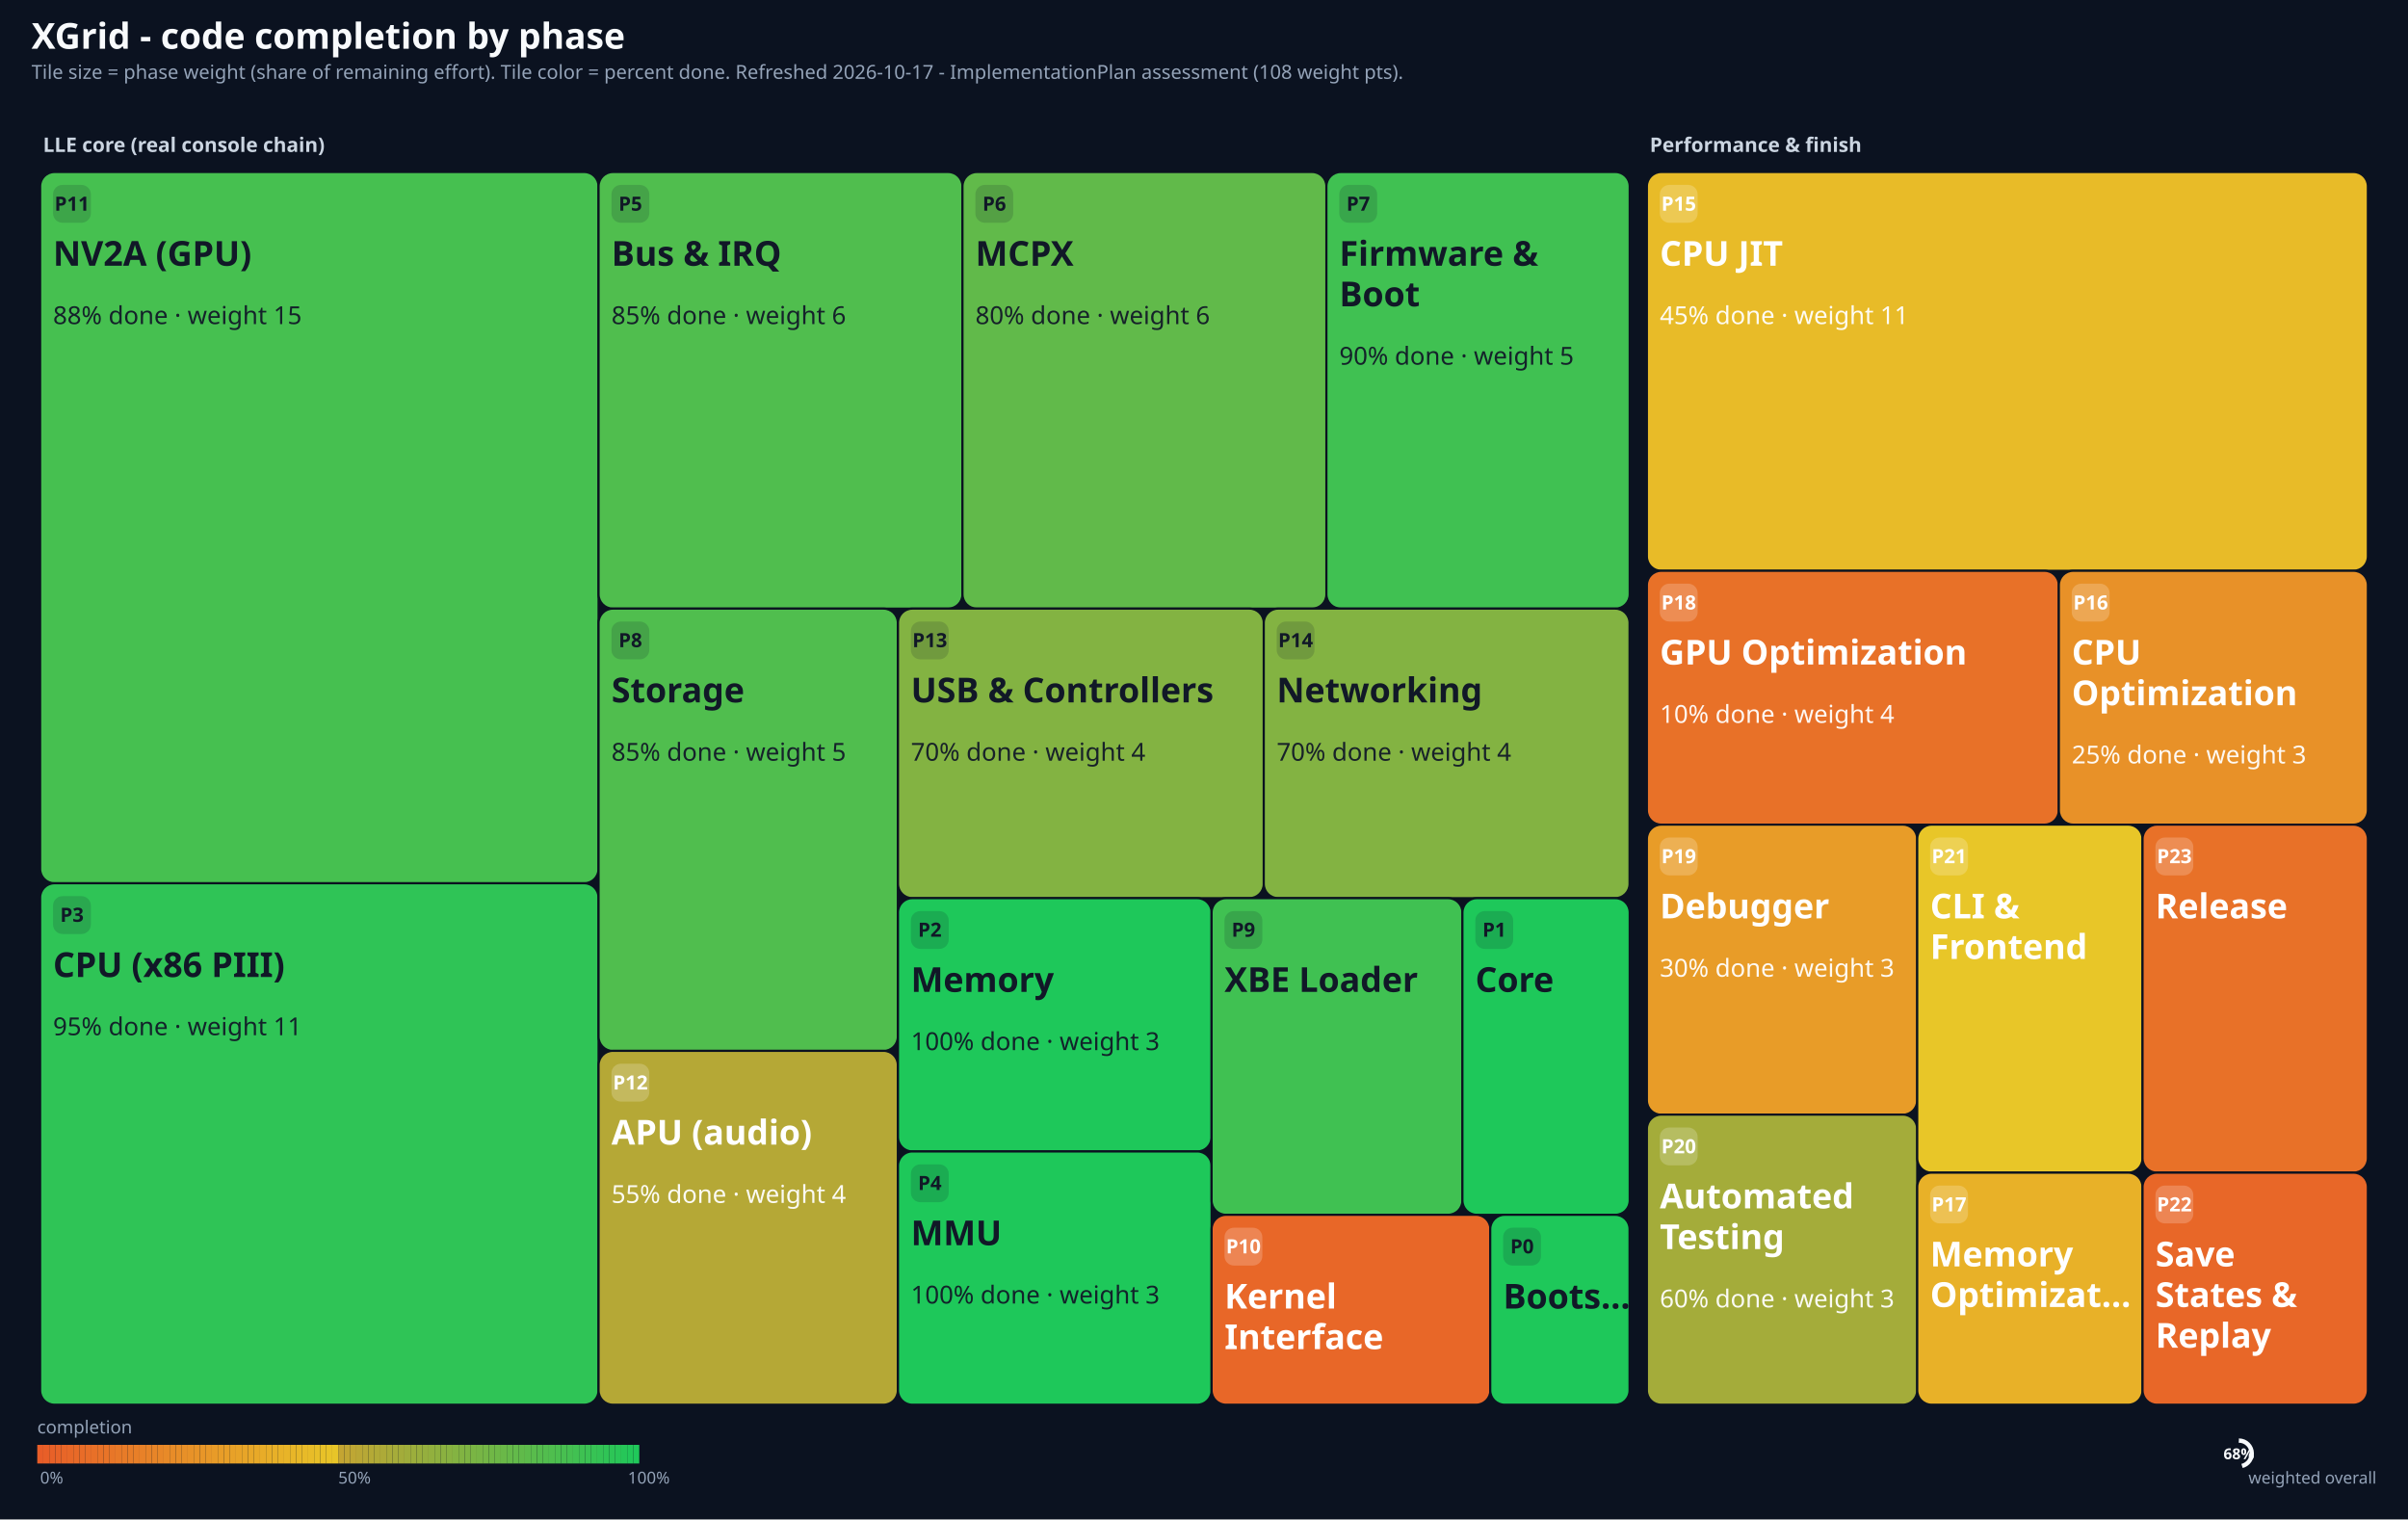
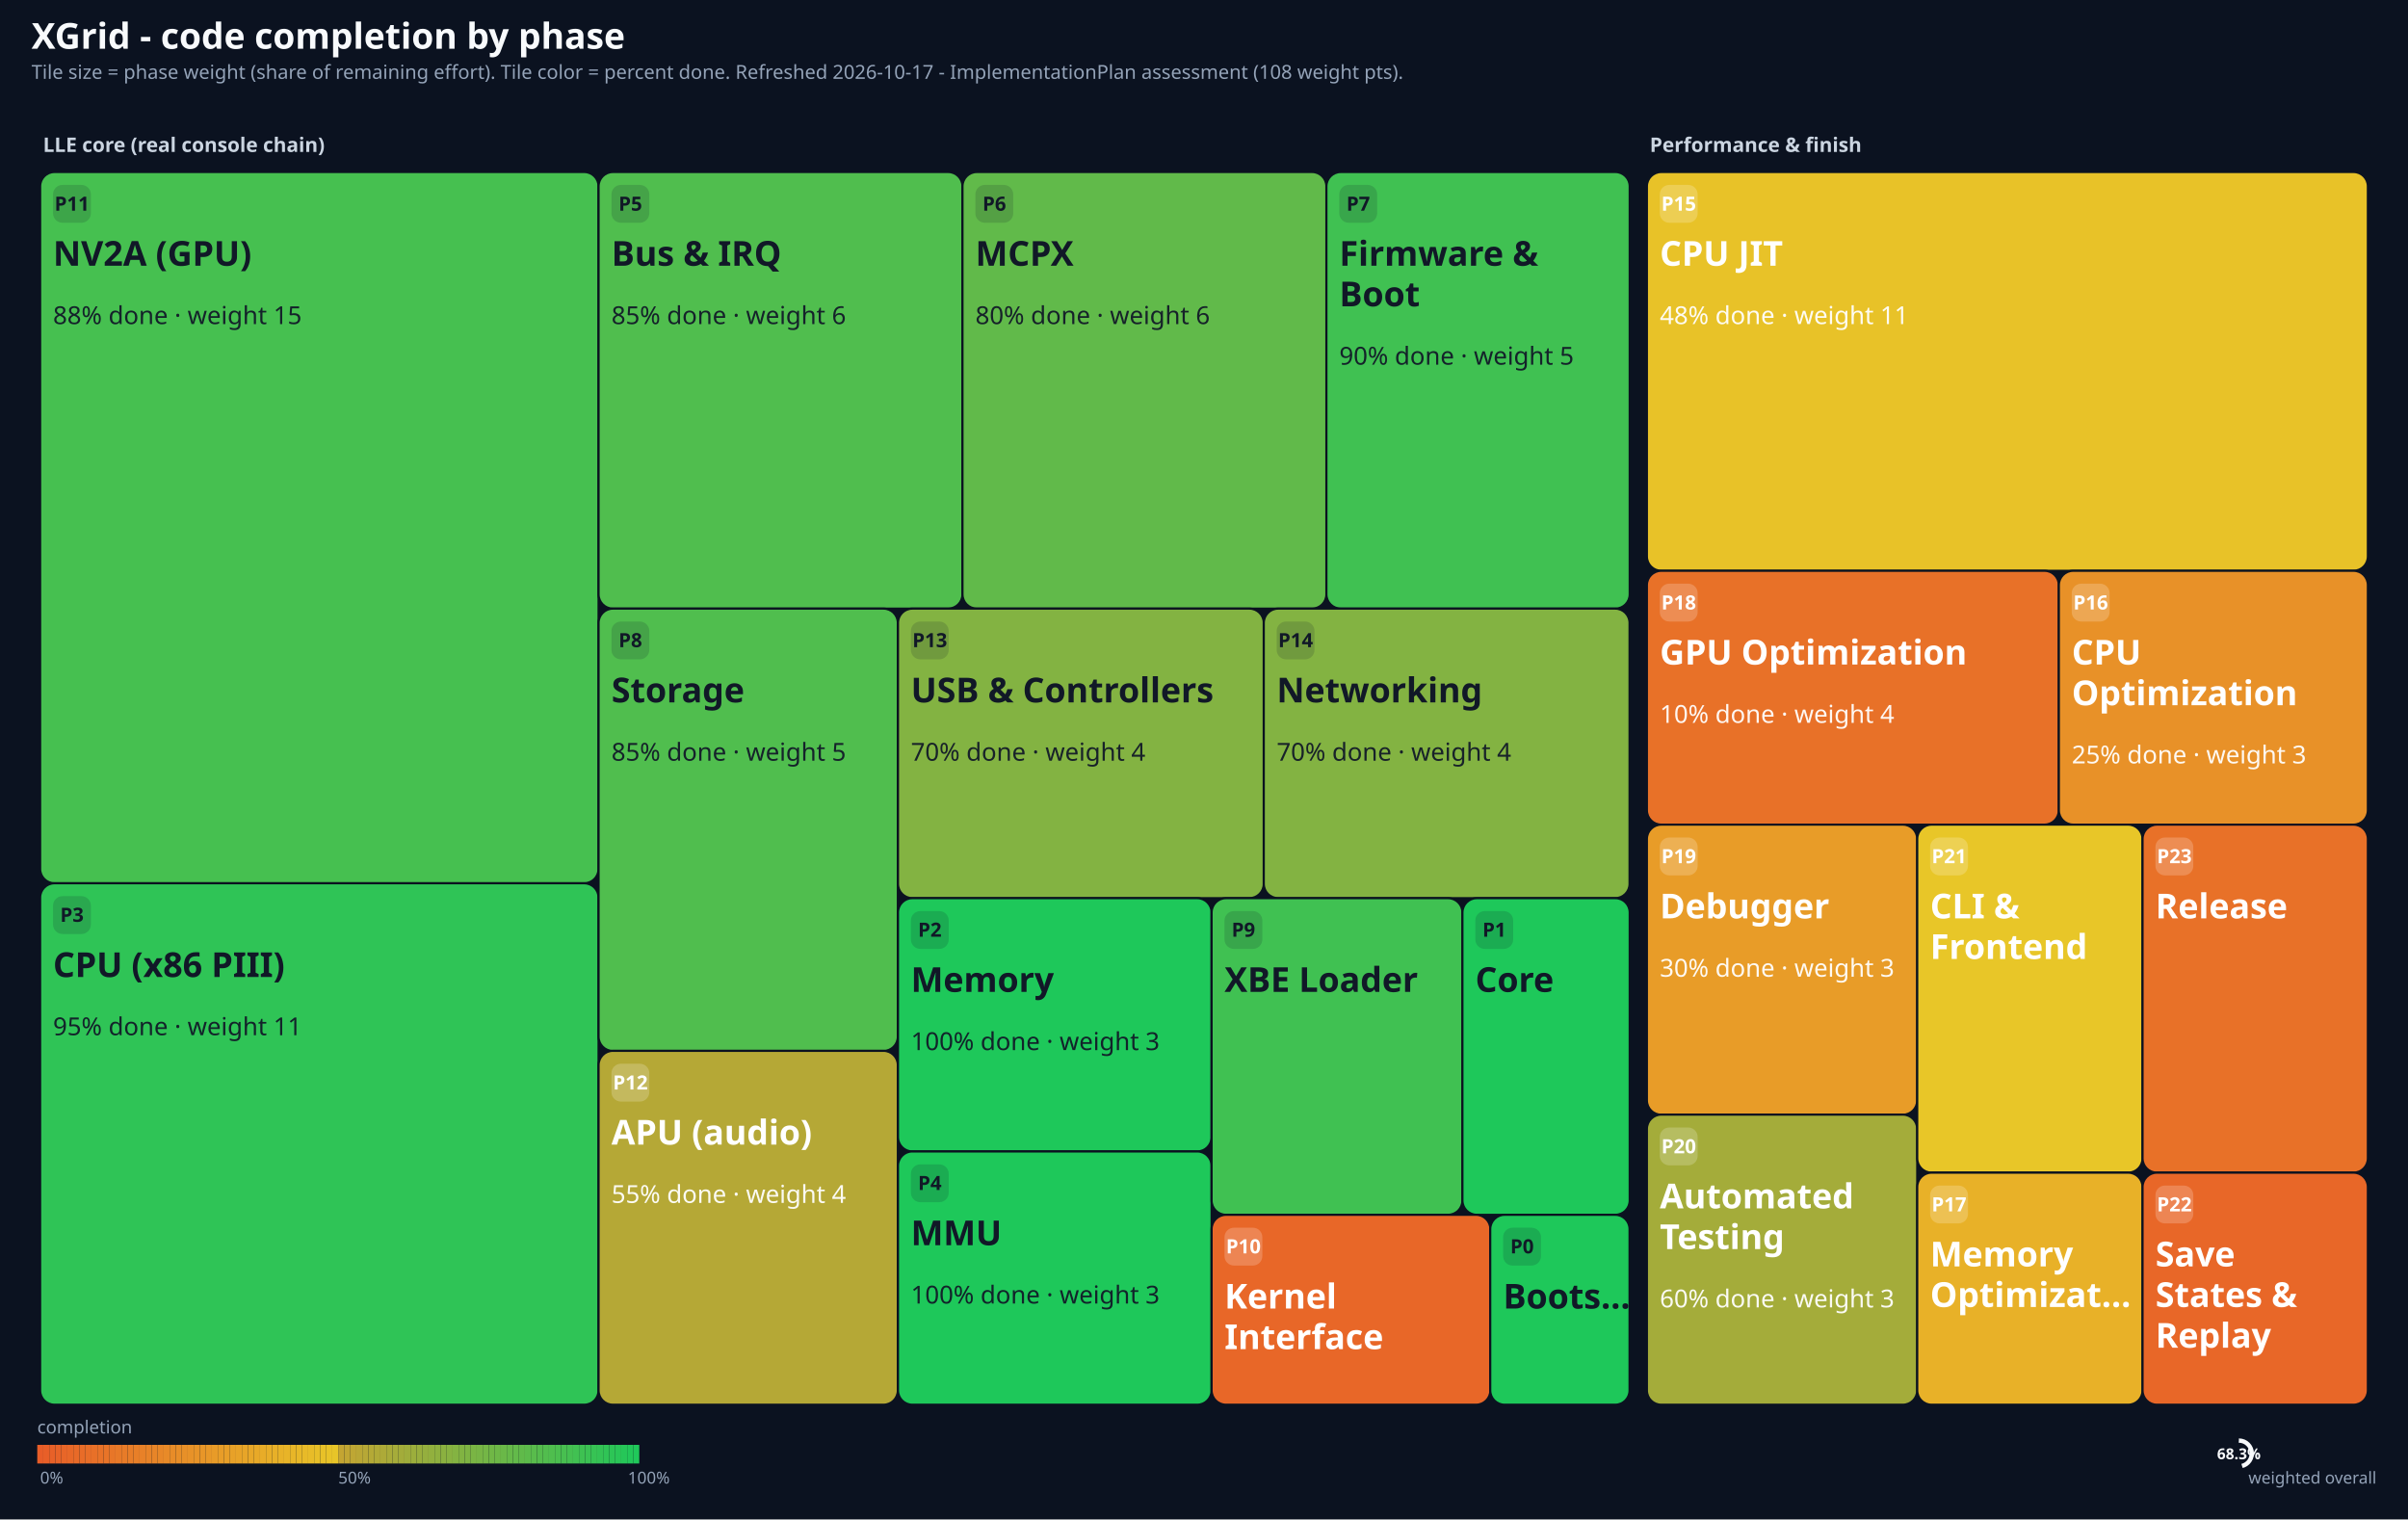
<svg xmlns="http://www.w3.org/2000/svg" width="1680" height="1060" viewBox="0 0 1680 1060" font-family="Segoe UI, Segoe UI Emoji, sans-serif">
  <rect width="1680" height="1060" fill="#0B1220" />
  <text x="22" y="34" font-size="25" font-weight="700" fill="#F8FAFC">XGrid - code completion by phase</text>
  <text x="22" y="55" font-size="13.5" fill="#94A3B8">Tile size = phase weight (share of remaining effort). Tile color = percent done. Refreshed 2026-10-17 - ImplementationPlan assessment (108 weight pts).</text>
  <text x="30" y="106" font-size="14" font-weight="700" fill="#CBD5E1">LLE core (real console chain)</text>
  <text x="1151" y="106" font-size="14" font-weight="700" fill="#CBD5E1">Performance &amp; finish</text>
  <g class="tile" data-p="11" data-name="NV2A (GPU)" data-done="88" data-weight="15">
    <rect x="28" y="120" width="389.6" height="496.2" rx="10" fill="#46C050" stroke="#0B1220" stroke-width="1.5" />
    <rect x="37" y="129" width="26.4" height="26.4" rx="6.6" fill="rgba(17,24,39,0.16)" />
    <text x="50.2" y="147" font-size="13.7" font-weight="700" fill="#111827" text-anchor="middle">P11</text>
    <text x="37" y="185.4" font-size="24" font-weight="700" fill="#111827">NV2A (GPU)</text>
    <text x="37" y="226.1" font-size="17.3" opacity="0.94" fill="#111827">88% done · weight 15</text>
  </g>
  <g class="tile" data-p="3" data-name="CPU (x86 PIII)" data-done="95" data-weight="11">
    <rect x="28" y="616.2" width="389.6" height="363.8" rx="10" fill="#2FC456" stroke="#0B1220" stroke-width="1.5" />
    <rect x="37" y="625.2" width="26.4" height="26.4" rx="6.6" fill="rgba(17,24,39,0.16)" />
    <text x="50.2" y="643.1" font-size="13.7" font-weight="700" fill="#111827" text-anchor="middle">P3</text>
    <text x="37" y="681.6" font-size="24" font-weight="700" fill="#111827">CPU (x86 PIII)</text>
    <text x="37" y="722.2" font-size="17.3" opacity="0.94" fill="#111827">95% done · weight 11</text>
  </g>
  <g class="tile" data-p="5" data-name="Bus &amp; IRQ" data-done="85" data-weight="6">
    <rect x="417.6" y="120" width="253.9" height="304.6" rx="10" fill="#50BE4E" stroke="#0B1220" stroke-width="1.5" />
    <rect x="426.6" y="129" width="26.4" height="26.4" rx="6.6" fill="rgba(17,24,39,0.16)" />
    <text x="439.8" y="147" font-size="13.7" font-weight="700" fill="#111827" text-anchor="middle">P5</text>
    <text x="426.6" y="185.4" font-size="24" font-weight="700" fill="#111827">Bus &amp; IRQ</text>
    <text x="426.6" y="226.1" font-size="17.3" opacity="0.94" fill="#111827">85% done · weight 6</text>
  </g>
  <g class="tile" data-p="6" data-name="MCPX" data-done="80" data-weight="6">
    <rect x="671.5" y="120" width="253.9" height="304.6" rx="10" fill="#61BA4A" stroke="#0B1220" stroke-width="1.5" />
    <rect x="680.5" y="129" width="26.4" height="26.4" rx="6.6" fill="rgba(17,24,39,0.16)" />
    <text x="693.7" y="147" font-size="13.7" font-weight="700" fill="#111827" text-anchor="middle">P6</text>
    <text x="680.5" y="185.4" font-size="24" font-weight="700" fill="#111827">MCPX</text>
    <text x="680.5" y="226.1" font-size="17.3" opacity="0.94" fill="#111827">80% done · weight 6</text>
  </g>
  <g class="tile" data-p="7" data-name="Firmware &amp; Boot" data-done="90" data-weight="5">
    <rect x="925.4" y="120" width="211.6" height="304.6" rx="10" fill="#40C152" stroke="#0B1220" stroke-width="1.5" />
    <rect x="934.4" y="129" width="26.4" height="26.4" rx="6.6" fill="rgba(17,24,39,0.16)" />
    <text x="947.6" y="147" font-size="13.7" font-weight="700" fill="#111827" text-anchor="middle">P7</text>
    <text x="934.4" y="185.4" font-size="24" font-weight="700" fill="#111827">Firmware &amp;</text>
    <text x="934.4" y="213.7" font-size="24" font-weight="700" fill="#111827">Boot</text>
    <text x="934.4" y="254.4" font-size="17.3" opacity="0.94" fill="#111827">90% done · weight 5</text>
  </g>
  <g class="tile" data-p="8" data-name="Storage" data-done="85" data-weight="5">
    <rect x="417.6" y="424.6" width="208.8" height="308.6" rx="10" fill="#50BE4E" stroke="#0B1220" stroke-width="1.5" />
    <rect x="426.6" y="433.6" width="26.4" height="26.4" rx="6.6" fill="rgba(17,24,39,0.16)" />
    <text x="439.8" y="451.5" font-size="13.7" font-weight="700" fill="#111827" text-anchor="middle">P8</text>
    <text x="426.6" y="490" font-size="24" font-weight="700" fill="#111827">Storage</text>
    <text x="426.6" y="530.7" font-size="17.3" opacity="0.94" fill="#111827">85% done · weight 5</text>
  </g>
  <g class="tile" data-p="12" data-name="APU (audio)" data-done="55" data-weight="4">
    <rect x="417.6" y="733.1" width="208.8" height="246.9" rx="10" fill="#B5A836" stroke="#0B1220" stroke-width="1.5" />
    <rect x="426.6" y="742.1" width="26.4" height="26.4" rx="6.6" fill="rgba(255,255,255,0.20)" />
    <text x="439.8" y="760.1" font-size="13.7" font-weight="700" fill="#FFFFFF" text-anchor="middle">P12</text>
    <text x="426.6" y="798.5" font-size="24" font-weight="700" fill="#FFFFFF">APU (audio)</text>
    <text x="426.6" y="839.2" font-size="17.3" opacity="0.94" fill="#FFFFFF">55% done · weight 4</text>
  </g>
  <g class="tile" data-p="13" data-name="USB &amp; Controllers" data-done="70" data-weight="4">
    <rect x="626.5" y="424.6" width="255.2" height="202" rx="10" fill="#83B342" stroke="#0B1220" stroke-width="1.5" />
    <rect x="635.5" y="433.6" width="26.4" height="26.4" rx="6.6" fill="rgba(17,24,39,0.16)" />
    <text x="648.7" y="451.5" font-size="13.7" font-weight="700" fill="#111827" text-anchor="middle">P13</text>
    <text x="635.5" y="490" font-size="24" font-weight="700" fill="#111827">USB &amp; Controllers</text>
    <text x="635.5" y="530.7" font-size="17.3" opacity="0.94" fill="#111827">70% done · weight 4</text>
  </g>
  <g class="tile" data-p="14" data-name="Networking" data-done="70" data-weight="4">
    <rect x="881.7" y="424.6" width="255.2" height="202" rx="10" fill="#83B342" stroke="#0B1220" stroke-width="1.5" />
    <rect x="890.7" y="433.6" width="26.4" height="26.4" rx="6.6" fill="rgba(17,24,39,0.16)" />
    <text x="903.9" y="451.5" font-size="13.7" font-weight="700" fill="#111827" text-anchor="middle">P14</text>
    <text x="890.7" y="490" font-size="24" font-weight="700" fill="#111827">Networking</text>
    <text x="890.7" y="530.7" font-size="17.3" opacity="0.94" fill="#111827">70% done · weight 4</text>
  </g>
  <g class="tile" data-p="2" data-name="Memory" data-done="100" data-weight="3">
    <rect x="626.5" y="626.6" width="218.8" height="176.7" rx="10" fill="#1EC85A" stroke="#0B1220" stroke-width="1.5" />
    <rect x="635.5" y="635.6" width="26.4" height="26.4" rx="6.6" fill="rgba(17,24,39,0.16)" />
    <text x="648.7" y="653.5" font-size="13.7" font-weight="700" fill="#111827" text-anchor="middle">P2</text>
    <text x="635.5" y="692" font-size="24" font-weight="700" fill="#111827">Memory</text>
    <text x="635.5" y="732.6" font-size="17.3" opacity="0.94" fill="#111827">100% done · weight 3</text>
  </g>
  <g class="tile" data-p="4" data-name="MMU" data-done="100" data-weight="3">
    <rect x="626.5" y="803.3" width="218.8" height="176.7" rx="10" fill="#1EC85A" stroke="#0B1220" stroke-width="1.5" />
    <rect x="635.5" y="812.3" width="26.4" height="26.4" rx="6.6" fill="rgba(17,24,39,0.16)" />
    <text x="648.7" y="830.2" font-size="13.7" font-weight="700" fill="#111827" text-anchor="middle">P4</text>
    <text x="635.5" y="868.7" font-size="24" font-weight="700" fill="#111827">MMU</text>
    <text x="635.5" y="909.4" font-size="17.3" opacity="0.94" fill="#111827">100% done · weight 3</text>
  </g>
  <g class="tile" data-p="9" data-name="XBE Loader" data-done="90" data-weight="3">
    <rect x="845.3" y="626.6" width="175" height="220.9" rx="10" fill="#40C152" stroke="#0B1220" stroke-width="1.5" />
    <rect x="854.3" y="635.6" width="26.4" height="26.4" rx="6.6" fill="rgba(17,24,39,0.16)" />
    <text x="867.5" y="653.5" font-size="13.7" font-weight="700" fill="#111827" text-anchor="middle">P9</text>
    <text x="854.3" y="692" font-size="24" font-weight="700" fill="#111827">XBE Loader</text>
  </g>
  <g class="tile" data-p="1" data-name="Core" data-done="100" data-weight="2">
    <rect x="1020.3" y="626.6" width="116.7" height="220.9" rx="10" fill="#1EC85A" stroke="#0B1220" stroke-width="1.5" />
    <rect x="1029.3" y="635.6" width="26.4" height="26.4" rx="6.6" fill="rgba(17,24,39,0.16)" />
    <text x="1042.5" y="653.5" font-size="13.7" font-weight="700" fill="#111827" text-anchor="middle">P1</text>
    <text x="1029.3" y="692" font-size="24" font-weight="700" fill="#111827">Core</text>
  </g>
  <g class="tile" data-p="10" data-name="Kernel Interface" data-done="5" data-weight="2">
    <rect x="845.3" y="847.5" width="194.5" height="132.5" rx="10" fill="#E86728" stroke="#0B1220" stroke-width="1.5" />
    <rect x="854.3" y="856.5" width="26.4" height="26.4" rx="6.6" fill="rgba(255,255,255,0.20)" />
    <text x="867.5" y="874.4" font-size="13.7" font-weight="700" fill="#FFFFFF" text-anchor="middle">P10</text>
    <text x="854.3" y="912.9" font-size="24" font-weight="700" fill="#FFFFFF">Kernel</text>
    <text x="854.3" y="941.2" font-size="24" font-weight="700" fill="#FFFFFF">Interface</text>
  </g>
  <g class="tile" data-p="0" data-name="Bootstrap" data-done="100" data-weight="1">
    <rect x="1039.7" y="847.5" width="97.2" height="132.5" rx="10" fill="#1EC85A" stroke="#0B1220" stroke-width="1.5" />
    <rect x="1048.7" y="856.5" width="26.4" height="26.4" rx="6.6" fill="rgba(17,24,39,0.16)" />
    <text x="1061.9" y="874.4" font-size="13.7" font-weight="700" fill="#111827" text-anchor="middle">P0</text>
    <text x="1048.7" y="912.9" font-size="24" font-weight="700" fill="#111827">Boots…</text>
  </g>
-   <g class="tile" data-p="15" data-name="CPU JIT" data-done="45" data-weight="11">
-     <rect x="1149" y="120" width="503" height="278.2" rx="10" fill="#E8BB28" stroke="#0B1220" stroke-width="1.5" />
+   <g class="tile" data-p="15" data-name="CPU JIT" data-done="48" data-weight="11">
+     <rect x="1149" y="120" width="503" height="278.2" rx="10" fill="#E8C228" stroke="#0B1220" stroke-width="1.5" />
    <rect x="1158" y="129" width="26.4" height="26.4" rx="6.6" fill="rgba(255,255,255,0.20)" />
    <text x="1171.2" y="147" font-size="13.7" font-weight="700" fill="#FFFFFF" text-anchor="middle">P15</text>
    <text x="1158" y="185.4" font-size="24" font-weight="700" fill="#FFFFFF">CPU JIT</text>
-     <text x="1158" y="226.1" font-size="17.3" opacity="0.94" fill="#FFFFFF">45% done · weight 11</text>
+     <text x="1158" y="226.1" font-size="17.3" opacity="0.94" fill="#FFFFFF">48% done · weight 11</text>
  </g>
  <g class="tile" data-p="18" data-name="GPU Optimization" data-done="10" data-weight="4">
    <rect x="1149" y="398.2" width="287.4" height="177.1" rx="10" fill="#E87128" stroke="#0B1220" stroke-width="1.5" />
    <rect x="1158" y="407.2" width="26.4" height="26.4" rx="6.6" fill="rgba(255,255,255,0.20)" />
    <text x="1171.2" y="425.2" font-size="13.7" font-weight="700" fill="#FFFFFF" text-anchor="middle">P18</text>
    <text x="1158" y="463.6" font-size="24" font-weight="700" fill="#FFFFFF">GPU Optimization</text>
    <text x="1158" y="504.3" font-size="17.3" opacity="0.94" fill="#FFFFFF">10% done · weight 4</text>
  </g>
  <g class="tile" data-p="16" data-name="CPU Optimization" data-done="25" data-weight="3">
    <rect x="1436.4" y="398.2" width="215.6" height="177.1" rx="10" fill="#E89128" stroke="#0B1220" stroke-width="1.5" />
    <rect x="1445.4" y="407.2" width="26.4" height="26.4" rx="6.6" fill="rgba(255,255,255,0.20)" />
    <text x="1458.6" y="425.2" font-size="13.7" font-weight="700" fill="#FFFFFF" text-anchor="middle">P16</text>
    <text x="1445.4" y="463.6" font-size="24" font-weight="700" fill="#FFFFFF">CPU</text>
    <text x="1445.4" y="492" font-size="24" font-weight="700" fill="#FFFFFF">Optimization</text>
    <text x="1445.4" y="532.6" font-size="17.3" opacity="0.94" fill="#FFFFFF">25% done · weight 3</text>
  </g>
  <g class="tile" data-p="19" data-name="Debugger" data-done="30" data-weight="3">
    <rect x="1149" y="575.3" width="188.6" height="202.4" rx="10" fill="#E89C28" stroke="#0B1220" stroke-width="1.5" />
    <rect x="1158" y="584.3" width="26.4" height="26.4" rx="6.6" fill="rgba(255,255,255,0.20)" />
    <text x="1171.2" y="602.2" font-size="13.7" font-weight="700" fill="#FFFFFF" text-anchor="middle">P19</text>
    <text x="1158" y="640.7" font-size="24" font-weight="700" fill="#FFFFFF">Debugger</text>
    <text x="1158" y="681.4" font-size="17.3" opacity="0.94" fill="#FFFFFF">30% done · weight 3</text>
  </g>
  <g class="tile" data-p="20" data-name="Automated Testing" data-done="60" data-weight="3">
    <rect x="1149" y="777.6" width="188.6" height="202.4" rx="10" fill="#A4AC3A" stroke="#0B1220" stroke-width="1.5" />
    <rect x="1158" y="786.6" width="26.4" height="26.4" rx="6.6" fill="rgba(255,255,255,0.20)" />
    <text x="1171.2" y="804.6" font-size="13.7" font-weight="700" fill="#FFFFFF" text-anchor="middle">P20</text>
    <text x="1158" y="843" font-size="24" font-weight="700" fill="#FFFFFF">Automated</text>
    <text x="1158" y="871.4" font-size="24" font-weight="700" fill="#FFFFFF">Testing</text>
    <text x="1158" y="912.1" font-size="17.3" opacity="0.94" fill="#FFFFFF">60% done · weight 3</text>
  </g>
  <g class="tile" data-p="21" data-name="CLI &amp; Frontend" data-done="50" data-weight="3">
    <rect x="1337.6" y="575.3" width="157.2" height="242.8" rx="10" fill="#E8C628" stroke="#0B1220" stroke-width="1.5" />
    <rect x="1346.6" y="584.3" width="26.4" height="26.4" rx="6.6" fill="rgba(255,255,255,0.20)" />
    <text x="1359.8" y="602.2" font-size="13.7" font-weight="700" fill="#FFFFFF" text-anchor="middle">P21</text>
    <text x="1346.6" y="640.7" font-size="24" font-weight="700" fill="#FFFFFF">CLI &amp;</text>
    <text x="1346.6" y="669" font-size="24" font-weight="700" fill="#FFFFFF">Frontend</text>
  </g>
  <g class="tile" data-p="23" data-name="Release" data-done="10" data-weight="3">
    <rect x="1494.8" y="575.3" width="157.2" height="242.8" rx="10" fill="#E87128" stroke="#0B1220" stroke-width="1.5" />
    <rect x="1503.8" y="584.3" width="26.4" height="26.4" rx="6.6" fill="rgba(255,255,255,0.20)" />
    <text x="1517" y="602.2" font-size="13.7" font-weight="700" fill="#FFFFFF" text-anchor="middle">P23</text>
    <text x="1503.8" y="640.7" font-size="24" font-weight="700" fill="#FFFFFF">Release</text>
  </g>
  <g class="tile" data-p="17" data-name="Memory Optimization" data-done="40" data-weight="2">
    <rect x="1337.6" y="818.1" width="157.2" height="161.9" rx="10" fill="#E8B128" stroke="#0B1220" stroke-width="1.5" />
    <rect x="1346.6" y="827.1" width="26.4" height="26.4" rx="6.6" fill="rgba(255,255,255,0.20)" />
    <text x="1359.8" y="845.1" font-size="13.7" font-weight="700" fill="#FFFFFF" text-anchor="middle">P17</text>
    <text x="1346.6" y="883.5" font-size="24" font-weight="700" fill="#FFFFFF">Memory</text>
    <text x="1346.6" y="911.8" font-size="24" font-weight="700" fill="#FFFFFF">Optimizat…</text>
  </g>
  <g class="tile" data-p="22" data-name="Save States &amp; Replay" data-done="5" data-weight="2">
    <rect x="1494.8" y="818.1" width="157.2" height="161.9" rx="10" fill="#E86728" stroke="#0B1220" stroke-width="1.5" />
    <rect x="1503.8" y="827.1" width="26.4" height="26.4" rx="6.6" fill="rgba(255,255,255,0.20)" />
    <text x="1517" y="845.1" font-size="13.7" font-weight="700" fill="#FFFFFF" text-anchor="middle">P22</text>
    <text x="1503.8" y="883.5" font-size="24" font-weight="700" fill="#FFFFFF">Save</text>
    <text x="1503.8" y="911.8" font-size="24" font-weight="700" fill="#FFFFFF">States &amp;</text>
    <text x="1503.8" y="940.2" font-size="24" font-weight="700" fill="#FFFFFF">Replay</text>
  </g>
  <text x="26" y="1000" font-size="12.5" fill="#94A3B8">completion</text>
  <rect x="26" y="1008" width="4.2" height="13" fill="#E85D28" />
  <rect x="30.2" y="1008" width="4.2" height="13" fill="#E85F28" />
  <rect x="34.4" y="1008" width="4.2" height="13" fill="#E86128" />
  <rect x="38.6" y="1008" width="4.2" height="13" fill="#E86328" />
  <rect x="42.8" y="1008" width="4.2" height="13" fill="#E86628" />
  <rect x="47" y="1008" width="4.2" height="13" fill="#E86828" />
  <rect x="51.2" y="1008" width="4.2" height="13" fill="#E86A28" />
  <rect x="55.4" y="1008" width="4.2" height="13" fill="#E86C28" />
  <rect x="59.6" y="1008" width="4.2" height="13" fill="#E86E28" />
  <rect x="63.8" y="1008" width="4.2" height="13" fill="#E87028" />
  <rect x="68" y="1008" width="4.2" height="13" fill="#E87228" />
  <rect x="72.2" y="1008" width="4.2" height="13" fill="#E87428" />
  <rect x="76.4" y="1008" width="4.2" height="13" fill="#E87628" />
  <rect x="80.6" y="1008" width="4.2" height="13" fill="#E87928" />
  <rect x="84.8" y="1008" width="4.2" height="13" fill="#E87B28" />
  <rect x="89" y="1008" width="4.2" height="13" fill="#E87D28" />
  <rect x="93.2" y="1008" width="4.2" height="13" fill="#E87F28" />
  <rect x="97.4" y="1008" width="4.2" height="13" fill="#E88128" />
  <rect x="101.6" y="1008" width="4.2" height="13" fill="#E88328" />
  <rect x="105.8" y="1008" width="4.2" height="13" fill="#E88528" />
  <rect x="110" y="1008" width="4.2" height="13" fill="#E88728" />
  <rect x="114.2" y="1008" width="4.2" height="13" fill="#E88A28" />
  <rect x="118.4" y="1008" width="4.2" height="13" fill="#E88C28" />
  <rect x="122.6" y="1008" width="4.2" height="13" fill="#E88E28" />
  <rect x="126.8" y="1008" width="4.2" height="13" fill="#E89028" />
  <rect x="131" y="1008" width="4.2" height="13" fill="#E89228" />
  <rect x="135.2" y="1008" width="4.2" height="13" fill="#E89428" />
  <rect x="139.4" y="1008" width="4.2" height="13" fill="#E89628" />
  <rect x="143.6" y="1008" width="4.2" height="13" fill="#E89828" />
  <rect x="147.8" y="1008" width="4.2" height="13" fill="#E89B28" />
  <rect x="152" y="1008" width="4.2" height="13" fill="#E89D28" />
  <rect x="156.2" y="1008" width="4.2" height="13" fill="#E89F28" />
  <rect x="160.4" y="1008" width="4.2" height="13" fill="#E8A128" />
  <rect x="164.6" y="1008" width="4.2" height="13" fill="#E8A328" />
  <rect x="168.8" y="1008" width="4.2" height="13" fill="#E8A528" />
  <rect x="173" y="1008" width="4.2" height="13" fill="#E8A728" />
  <rect x="177.2" y="1008" width="4.2" height="13" fill="#E8A928" />
  <rect x="181.4" y="1008" width="4.2" height="13" fill="#E8AC28" />
  <rect x="185.6" y="1008" width="4.2" height="13" fill="#E8AE28" />
  <rect x="189.8" y="1008" width="4.2" height="13" fill="#E8B028" />
  <rect x="194" y="1008" width="4.2" height="13" fill="#E8B228" />
  <rect x="198.2" y="1008" width="4.2" height="13" fill="#E8B428" />
  <rect x="202.4" y="1008" width="4.2" height="13" fill="#E8B628" />
  <rect x="206.6" y="1008" width="4.2" height="13" fill="#E8B828" />
  <rect x="210.8" y="1008" width="4.2" height="13" fill="#E8BA28" />
  <rect x="215" y="1008" width="4.2" height="13" fill="#E8BC28" />
  <rect x="219.2" y="1008" width="4.2" height="13" fill="#E8BF28" />
  <rect x="223.4" y="1008" width="4.2" height="13" fill="#E8C128" />
  <rect x="227.6" y="1008" width="4.2" height="13" fill="#E8C328" />
  <rect x="231.8" y="1008" width="4.2" height="13" fill="#E8C528" />
  <rect x="236" y="1008" width="4.2" height="13" fill="#C4A532" />
  <rect x="240.2" y="1008" width="4.2" height="13" fill="#C1A633" />
  <rect x="244.4" y="1008" width="4.2" height="13" fill="#BEA734" />
  <rect x="248.6" y="1008" width="4.2" height="13" fill="#BAA735" />
  <rect x="252.8" y="1008" width="4.2" height="13" fill="#B7A836" />
  <rect x="257" y="1008" width="4.2" height="13" fill="#B4A936" />
  <rect x="261.2" y="1008" width="4.2" height="13" fill="#B0AA37" />
  <rect x="265.4" y="1008" width="4.2" height="13" fill="#ADAA38" />
  <rect x="269.6" y="1008" width="4.2" height="13" fill="#A9AB39" />
  <rect x="273.8" y="1008" width="4.2" height="13" fill="#A6AC3A" />
  <rect x="278" y="1008" width="4.2" height="13" fill="#A3AC3A" />
  <rect x="282.2" y="1008" width="4.2" height="13" fill="#9FAD3B" />
  <rect x="286.4" y="1008" width="4.2" height="13" fill="#9CAE3C" />
  <rect x="290.6" y="1008" width="4.2" height="13" fill="#99AE3D" />
  <rect x="294.8" y="1008" width="4.2" height="13" fill="#95AF3E" />
  <rect x="299" y="1008" width="4.2" height="13" fill="#92B03E" />
  <rect x="303.2" y="1008" width="4.2" height="13" fill="#8FB13F" />
  <rect x="307.4" y="1008" width="4.2" height="13" fill="#8BB140" />
  <rect x="311.6" y="1008" width="4.2" height="13" fill="#88B241" />
  <rect x="315.8" y="1008" width="4.2" height="13" fill="#84B342" />
  <rect x="320" y="1008" width="4.2" height="13" fill="#81B342" />
  <rect x="324.2" y="1008" width="4.2" height="13" fill="#7EB443" />
  <rect x="328.4" y="1008" width="4.2" height="13" fill="#7AB544" />
  <rect x="332.6" y="1008" width="4.2" height="13" fill="#77B545" />
  <rect x="336.8" y="1008" width="4.2" height="13" fill="#74B646" />
  <rect x="341" y="1008" width="4.2" height="13" fill="#70B746" />
  <rect x="345.2" y="1008" width="4.2" height="13" fill="#6DB847" />
  <rect x="349.4" y="1008" width="4.2" height="13" fill="#6AB848" />
  <rect x="353.6" y="1008" width="4.2" height="13" fill="#66B949" />
  <rect x="357.8" y="1008" width="4.2" height="13" fill="#63BA4A" />
  <rect x="362" y="1008" width="4.2" height="13" fill="#60BA4A" />
  <rect x="366.2" y="1008" width="4.2" height="13" fill="#5CBB4B" />
  <rect x="370.4" y="1008" width="4.2" height="13" fill="#59BC4C" />
  <rect x="374.6" y="1008" width="4.2" height="13" fill="#55BC4D" />
  <rect x="378.8" y="1008" width="4.2" height="13" fill="#52BD4E" />
  <rect x="383" y="1008" width="4.2" height="13" fill="#4FBE4E" />
  <rect x="387.2" y="1008" width="4.2" height="13" fill="#4BBF4F" />
  <rect x="391.4" y="1008" width="4.2" height="13" fill="#48BF50" />
  <rect x="395.6" y="1008" width="4.2" height="13" fill="#45C051" />
  <rect x="399.8" y="1008" width="4.2" height="13" fill="#41C152" />
  <rect x="404" y="1008" width="4.2" height="13" fill="#3EC152" />
  <rect x="408.2" y="1008" width="4.2" height="13" fill="#3BC253" />
  <rect x="412.4" y="1008" width="4.2" height="13" fill="#37C354" />
  <rect x="416.6" y="1008" width="4.2" height="13" fill="#34C355" />
  <rect x="420.8" y="1008" width="4.2" height="13" fill="#30C456" />
  <rect x="425" y="1008" width="4.2" height="13" fill="#2DC556" />
  <rect x="429.2" y="1008" width="4.2" height="13" fill="#2AC657" />
  <rect x="433.4" y="1008" width="4.2" height="13" fill="#26C658" />
  <rect x="437.6" y="1008" width="4.2" height="13" fill="#23C759" />
  <rect x="441.8" y="1008" width="4.2" height="13" fill="#20C85A" />
  <text x="28" y="1035" font-size="11.5" fill="#94A3B8">0%</text>
  <text x="236" y="1035" font-size="11.5" fill="#94A3B8">50%</text>
  <text x="438" y="1035" font-size="11.5" fill="#94A3B8">100%</text>
  <circle cx="1562" cy="1014" r="9" fill="none" stroke="#F8FAFC" stroke-width="3" stroke-dasharray="26 34.5" transform="rotate(-90 1562 1014)" />
-   <text x="1562" y="1018" font-size="10.5" font-weight="700" fill="#F8FAFC" text-anchor="middle">68%</text>
+   <text x="1562" y="1018" font-size="10.5" font-weight="700" fill="#F8FAFC" text-anchor="middle">68.3%</text>
  <text x="1658" y="1035" font-size="11.5" fill="#94A3B8" text-anchor="end">weighted overall</text>
</svg>
